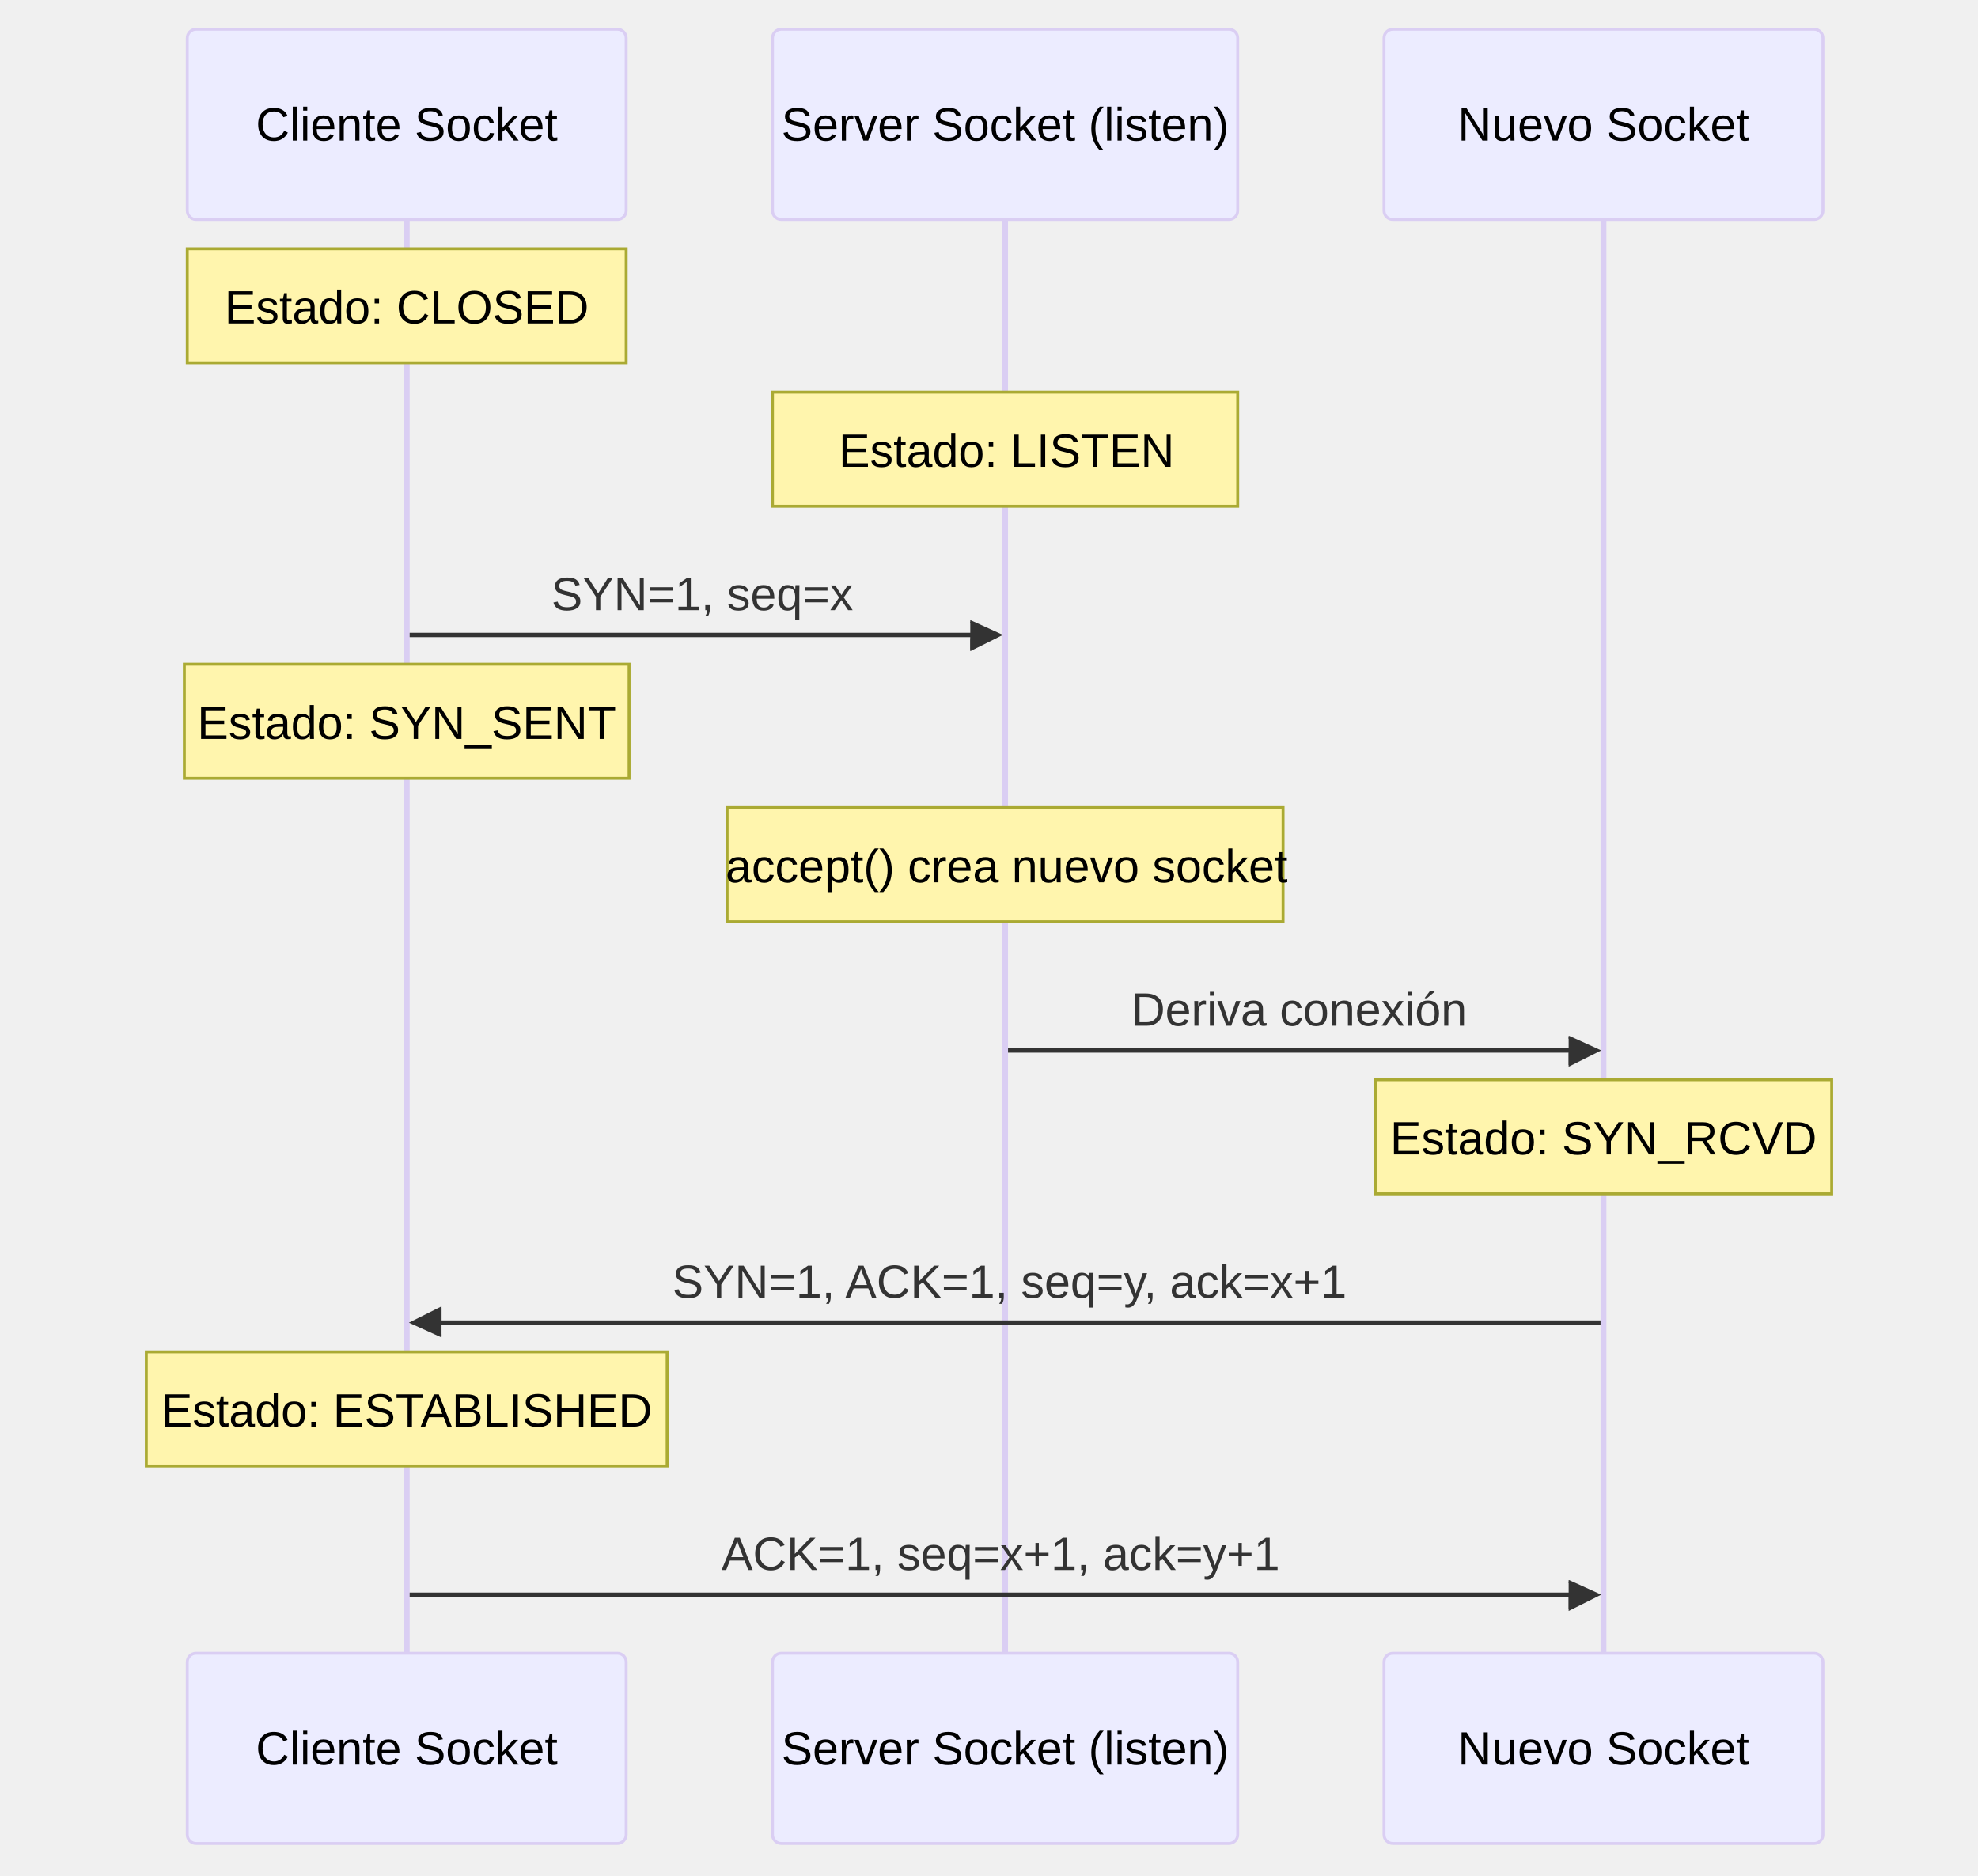
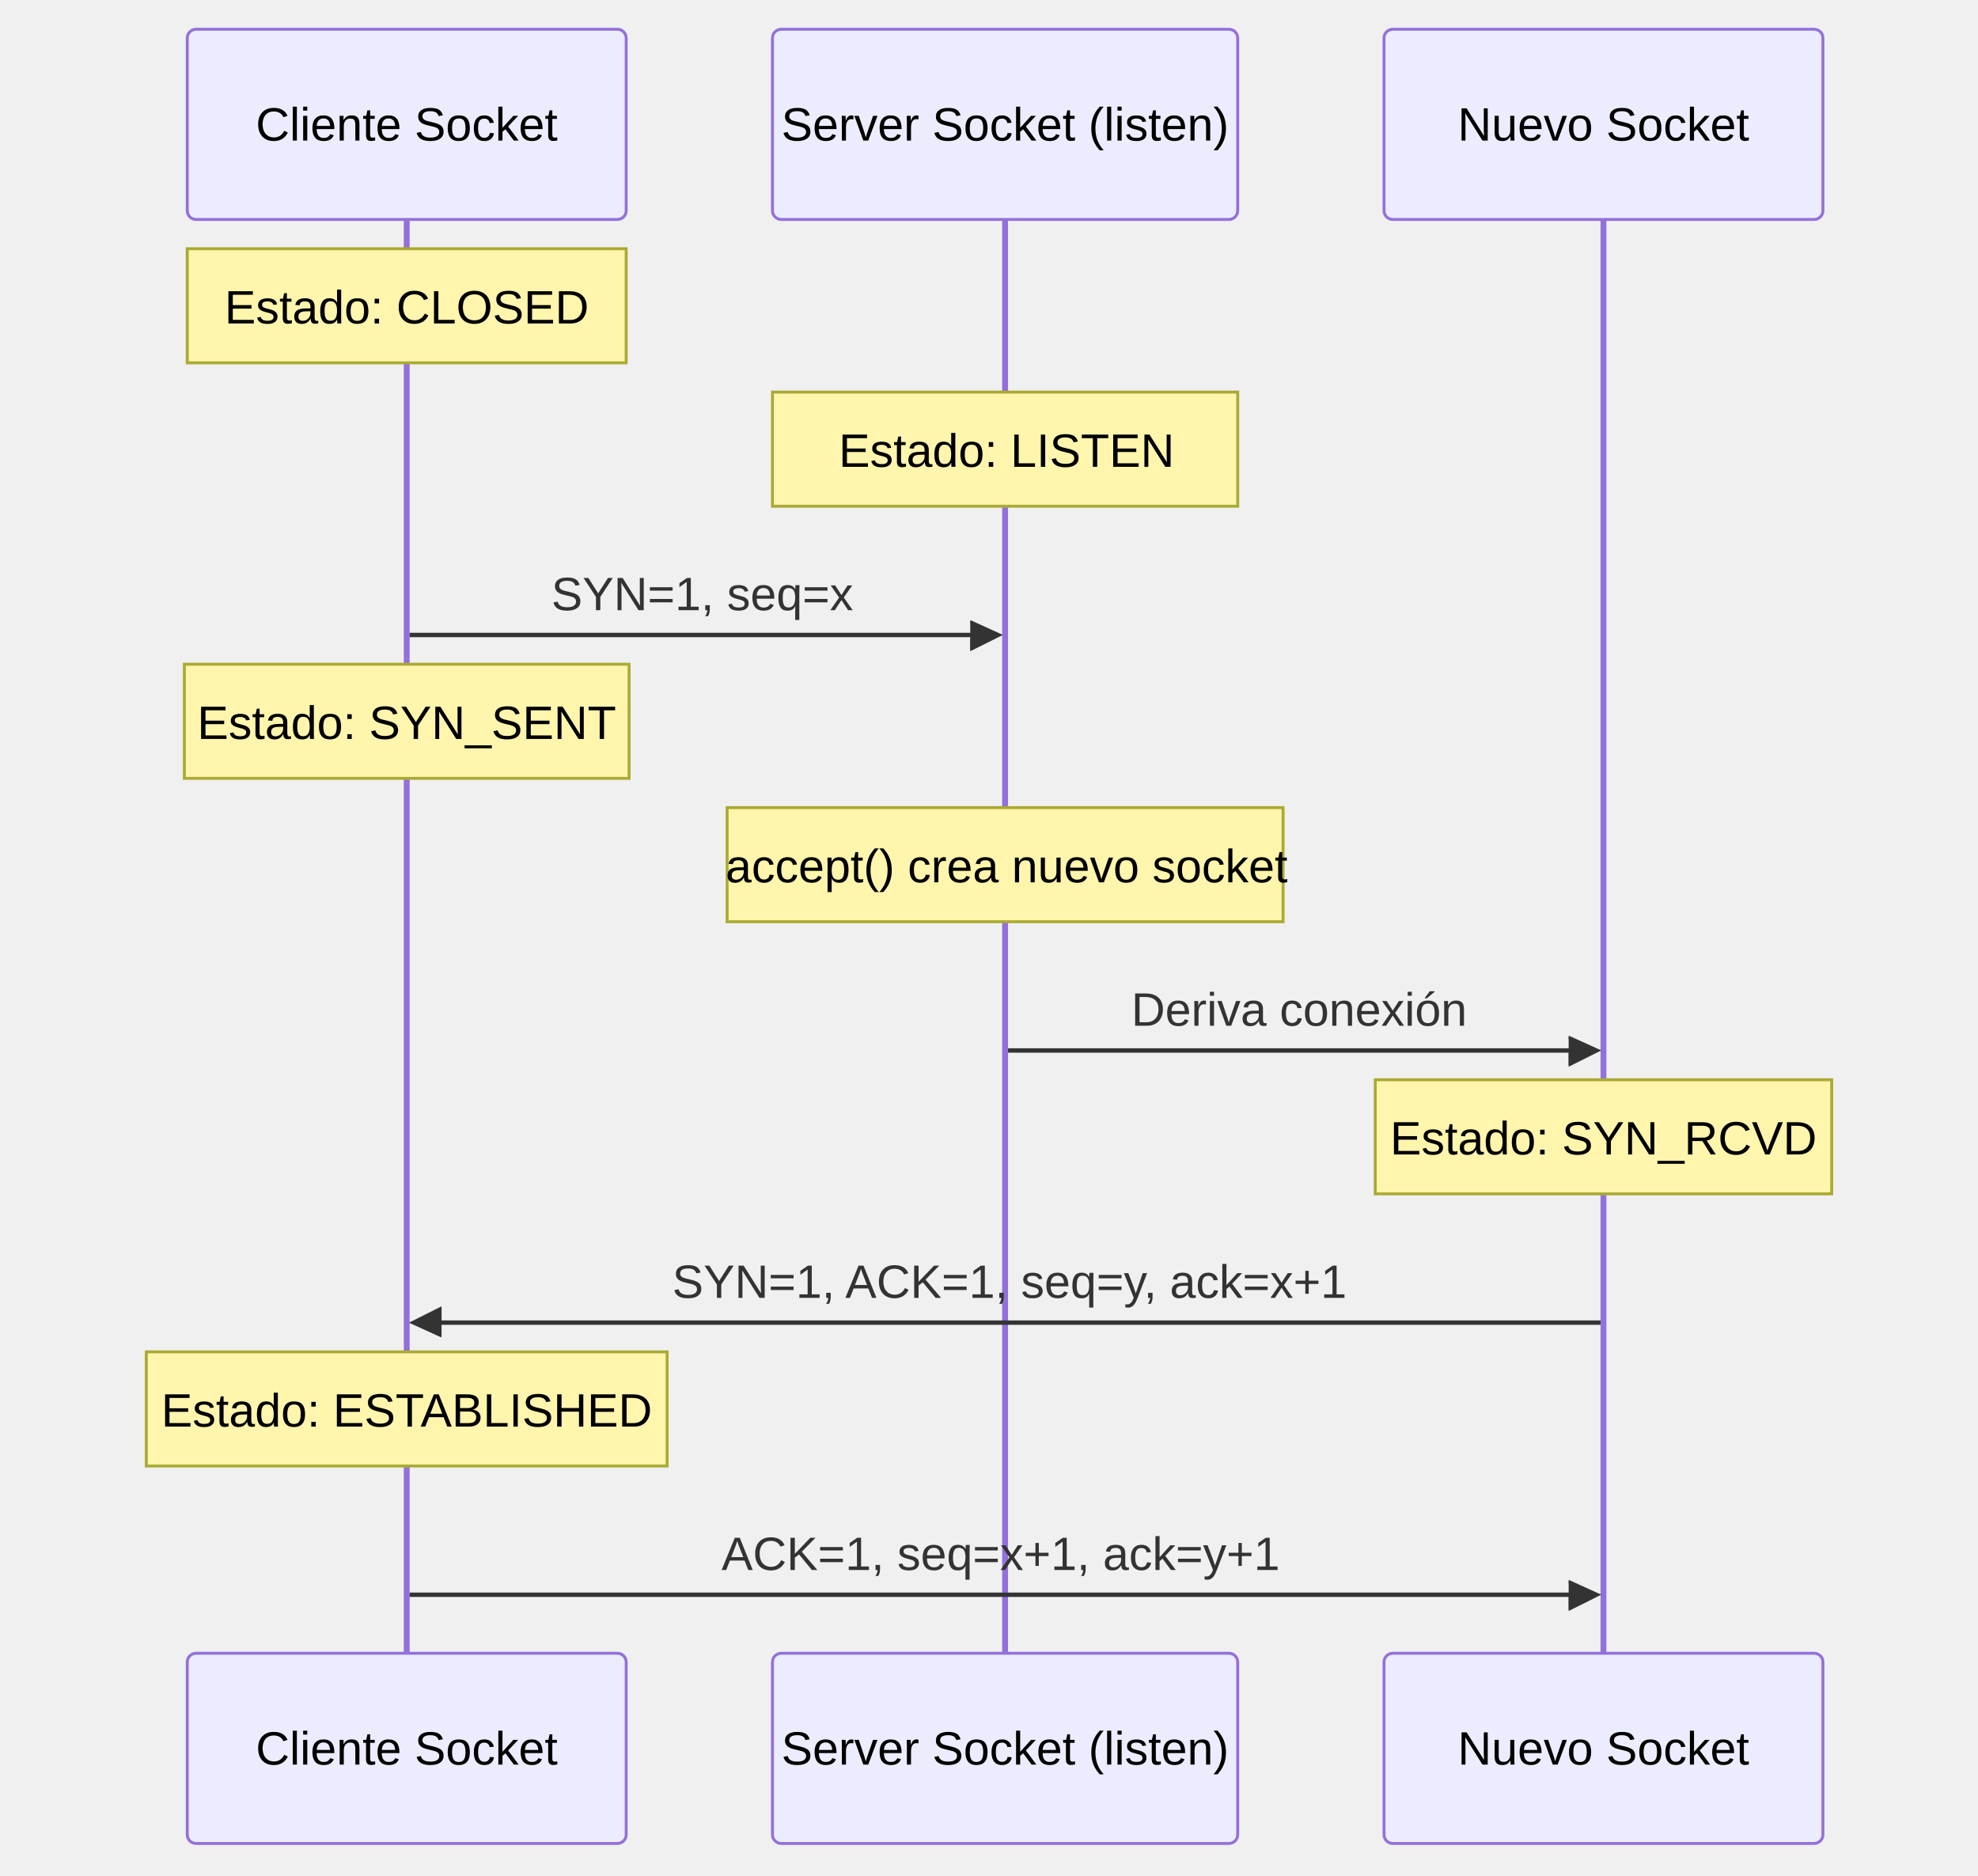
<svg xmlns="http://www.w3.org/2000/svg" id="my-svg" width="100%" style="max-width: 676px; background-color: transparent;" viewBox="-64 -10 676 641" role="graphics-document document" aria-roledescription="sequence">
  <g>
    <rect x="409" y="555" fill="#eaeaea" stroke="#666" width="150" height="65" name="NS" rx="3" ry="3" class="actor actor-bottom" />
    <text x="484" y="587.5" dominant-baseline="central" alignment-baseline="central" class="actor actor-box" style="text-anchor: middle; font-size: 16px; font-weight: 400;">
      <tspan x="484" dy="0">Nuevo Socket</tspan>
    </text>
  </g>
  <g>
    <rect x="200" y="555" fill="#eaeaea" stroke="#666" width="159" height="65" name="SS" rx="3" ry="3" class="actor actor-bottom" />
    <text x="279.5" y="587.5" dominant-baseline="central" alignment-baseline="central" class="actor actor-box" style="text-anchor: middle; font-size: 16px; font-weight: 400;">
      <tspan x="279.5" dy="0">Server Socket (listen)</tspan>
    </text>
  </g>
  <g>
    <rect x="0" y="555" fill="#eaeaea" stroke="#666" width="150" height="65" name="CS" rx="3" ry="3" class="actor actor-bottom" />
    <text x="75" y="587.5" dominant-baseline="central" alignment-baseline="central" class="actor actor-box" style="text-anchor: middle; font-size: 16px; font-weight: 400;">
      <tspan x="75" dy="0">Cliente Socket</tspan>
    </text>
  </g>
  <g>
-     <line id="actor2" x1="484" y1="65" x2="484" y2="555" class="actor-line 200" stroke-width="0.5px" stroke="#999" name="NS" />
-     <g id="root-2">
+     <line id="actor2" x1="484" y1="65" x2="484" y2="555" class="actor-line 200" stroke-width="0.5px" stroke="#999" name="NS" data-et="life-line" data-id="NS" />
+     <g id="root-2" data-et="participant" data-type="participant" data-id="NS">
      <rect x="409" y="0" fill="#eaeaea" stroke="#666" width="150" height="65" name="NS" rx="3" ry="3" class="actor actor-top" />
      <text x="484" y="32.5" dominant-baseline="central" alignment-baseline="central" class="actor actor-box" style="text-anchor: middle; font-size: 16px; font-weight: 400;">
        <tspan x="484" dy="0">Nuevo Socket</tspan>
      </text>
    </g>
  </g>
  <g>
-     <line id="actor1" x1="279.5" y1="65" x2="279.5" y2="555" class="actor-line 200" stroke-width="0.5px" stroke="#999" name="SS" />
-     <g id="root-1">
+     <line id="actor1" x1="279.5" y1="65" x2="279.5" y2="555" class="actor-line 200" stroke-width="0.5px" stroke="#999" name="SS" data-et="life-line" data-id="SS" />
+     <g id="root-1" data-et="participant" data-type="participant" data-id="SS">
      <rect x="200" y="0" fill="#eaeaea" stroke="#666" width="159" height="65" name="SS" rx="3" ry="3" class="actor actor-top" />
      <text x="279.5" y="32.5" dominant-baseline="central" alignment-baseline="central" class="actor actor-box" style="text-anchor: middle; font-size: 16px; font-weight: 400;">
        <tspan x="279.5" dy="0">Server Socket (listen)</tspan>
      </text>
    </g>
  </g>
  <g>
-     <line id="actor0" x1="75" y1="65" x2="75" y2="555" class="actor-line 200" stroke-width="0.5px" stroke="#999" name="CS" />
-     <g id="root-0">
+     <line id="actor0" x1="75" y1="65" x2="75" y2="555" class="actor-line 200" stroke-width="0.5px" stroke="#999" name="CS" data-et="life-line" data-id="CS" />
+     <g id="root-0" data-et="participant" data-type="participant" data-id="CS">
      <rect x="0" y="0" fill="#eaeaea" stroke="#666" width="150" height="65" name="CS" rx="3" ry="3" class="actor actor-top" />
      <text x="75" y="32.5" dominant-baseline="central" alignment-baseline="central" class="actor actor-box" style="text-anchor: middle; font-size: 16px; font-weight: 400;">
        <tspan x="75" dy="0">Cliente Socket</tspan>
      </text>
    </g>
  </g>
-   <style>#my-svg{font-family:"trebuchet ms",verdana,arial,sans-serif;font-size:16px;fill:#333;}@keyframes edge-animation-frame{from{stroke-dashoffset:0;}}@keyframes dash{to{stroke-dashoffset:0;}}#my-svg .edge-animation-slow{stroke-dasharray:9,5!important;stroke-dashoffset:900;animation:dash 50s linear infinite;stroke-linecap:round;}#my-svg .edge-animation-fast{stroke-dasharray:9,5!important;stroke-dashoffset:900;animation:dash 20s linear infinite;stroke-linecap:round;}#my-svg .error-icon{fill:#552222;}#my-svg .error-text{fill:#552222;stroke:#552222;}#my-svg .edge-thickness-normal{stroke-width:1px;}#my-svg .edge-thickness-thick{stroke-width:3.5px;}#my-svg .edge-pattern-solid{stroke-dasharray:0;}#my-svg .edge-thickness-invisible{stroke-width:0;fill:none;}#my-svg .edge-pattern-dashed{stroke-dasharray:3;}#my-svg .edge-pattern-dotted{stroke-dasharray:2;}#my-svg .marker{fill:#333333;stroke:#333333;}#my-svg .marker.cross{stroke:#333333;}#my-svg svg{font-family:"trebuchet ms",verdana,arial,sans-serif;font-size:16px;}#my-svg p{margin:0;}#my-svg .actor{stroke:hsl(259.626, 59.777%, 87.902%);fill:#ECECFF;}#my-svg text.actor&gt;tspan{fill:black;stroke:none;}#my-svg .actor-line{stroke:hsl(259.626, 59.777%, 87.902%);}#my-svg .innerArc{stroke-width:1.5;stroke-dasharray:none;}#my-svg .messageLine0{stroke-width:1.5;stroke-dasharray:none;stroke:#333;}#my-svg .messageLine1{stroke-width:1.5;stroke-dasharray:2,2;stroke:#333;}#my-svg #arrowhead path{fill:#333;stroke:#333;}#my-svg .sequenceNumber{fill:white;}#my-svg #sequencenumber{fill:#333;}#my-svg #crosshead path{fill:#333;stroke:#333;}#my-svg .messageText{fill:#333;stroke:none;}#my-svg .labelBox{stroke:hsl(259.626, 59.777%, 87.902%);fill:#ECECFF;}#my-svg .labelText,#my-svg .labelText&gt;tspan{fill:black;stroke:none;}#my-svg .loopText,#my-svg .loopText&gt;tspan{fill:black;stroke:none;}#my-svg .loopLine{stroke-width:2px;stroke-dasharray:2,2;stroke:hsl(259.626, 59.777%, 87.902%);fill:hsl(259.626, 59.777%, 87.902%);}#my-svg .note{stroke:#aaaa33;fill:#fff5ad;}#my-svg .noteText,#my-svg .noteText&gt;tspan{fill:black;stroke:none;}#my-svg .activation0{fill:#f4f4f4;stroke:#666;}#my-svg .activation1{fill:#f4f4f4;stroke:#666;}#my-svg .activation2{fill:#f4f4f4;stroke:#666;}#my-svg .actorPopupMenu{position:absolute;}#my-svg .actorPopupMenuPanel{position:absolute;fill:#ECECFF;box-shadow:0px 8px 16px 0px rgba(0,0,0,0.2);filter:drop-shadow(3px 5px 2px rgb(0 0 0 / 0.4));}#my-svg .actor-man line{stroke:hsl(259.626, 59.777%, 87.902%);fill:#ECECFF;}#my-svg .actor-man circle,#my-svg line{stroke:hsl(259.626, 59.777%, 87.902%);fill:#ECECFF;stroke-width:2px;}#my-svg :root{--mermaid-font-family:"trebuchet ms",verdana,arial,sans-serif;}</style>
+   <style>#my-svg{font-family:"trebuchet ms",verdana,arial,sans-serif;font-size:16px;fill:#333;}@keyframes edge-animation-frame{from{stroke-dashoffset:0;}}@keyframes dash{to{stroke-dashoffset:0;}}#my-svg .edge-animation-slow{stroke-dasharray:9,5!important;stroke-dashoffset:900;animation:dash 50s linear infinite;stroke-linecap:round;}#my-svg .edge-animation-fast{stroke-dasharray:9,5!important;stroke-dashoffset:900;animation:dash 20s linear infinite;stroke-linecap:round;}#my-svg .error-icon{fill:#552222;}#my-svg .error-text{fill:#552222;stroke:#552222;}#my-svg .edge-thickness-normal{stroke-width:1px;}#my-svg .edge-thickness-thick{stroke-width:3.5px;}#my-svg .edge-pattern-solid{stroke-dasharray:0;}#my-svg .edge-thickness-invisible{stroke-width:0;fill:none;}#my-svg .edge-pattern-dashed{stroke-dasharray:3;}#my-svg .edge-pattern-dotted{stroke-dasharray:2;}#my-svg .marker{fill:#333333;stroke:#333333;}#my-svg .marker.cross{stroke:#333333;}#my-svg svg{font-family:"trebuchet ms",verdana,arial,sans-serif;font-size:16px;}#my-svg p{margin:0;}#my-svg .actor{stroke:#9370DB;fill:#ECECFF;stroke-width:1;}#my-svg rect.actor.outer-path[data-look="neo"]{filter:drop-shadow(1px 2px 2px rgba(185, 185, 185, 1));}#my-svg rect.note[data-look="neo"]{stroke:#aaaa33;fill:#fff5ad;filter:drop-shadow(1px 2px 2px rgba(185, 185, 185, 1));}#my-svg text.actor&gt;tspan{fill:black;stroke:none;}#my-svg .actor-line{stroke:#9370DB;}#my-svg .innerArc{stroke-width:1.5;stroke-dasharray:none;}#my-svg .messageLine0{stroke-width:1.5;stroke-dasharray:none;stroke:#333;}#my-svg .messageLine1{stroke-width:1.5;stroke-dasharray:2,2;stroke:#333;}#my-svg [id$="-arrowhead"] path{fill:#333;stroke:#333;}#my-svg .sequenceNumber{fill:white;}#my-svg [id$="-sequencenumber"]{fill:#333;}#my-svg [id$="-crosshead"] path{fill:#333;stroke:#333;}#my-svg .messageText{fill:#333;stroke:none;}#my-svg .labelBox{stroke:#9370DB;fill:#ECECFF;filter:none;}#my-svg .labelText,#my-svg .labelText&gt;tspan{fill:black;stroke:none;}#my-svg .loopText,#my-svg .loopText&gt;tspan{fill:black;stroke:none;}#my-svg .sectionTitle,#my-svg .sectionTitle&gt;tspan{fill:black;stroke:none;}#my-svg .loopLine{stroke-width:2px;stroke-dasharray:2,2;stroke:#9370DB;fill:#9370DB;}#my-svg .note{stroke:#aaaa33;fill:#fff5ad;}#my-svg .noteText,#my-svg .noteText&gt;tspan{fill:black;stroke:none;font-weight:normal;}#my-svg .activation0{fill:#f4f4f4;stroke:#666;}#my-svg .activation1{fill:#f4f4f4;stroke:#666;}#my-svg .activation2{fill:#f4f4f4;stroke:#666;}#my-svg .actorPopupMenu{position:absolute;}#my-svg .actorPopupMenuPanel{position:absolute;fill:#ECECFF;box-shadow:0px 8px 16px 0px rgba(0,0,0,0.2);filter:drop-shadow(3px 5px 2px rgb(0 0 0 / 0.4));}#my-svg .actor-man circle,#my-svg line{fill:#ECECFF;stroke-width:2px;}#my-svg g rect.rect{filter:drop-shadow(1px 2px 2px rgba(185, 185, 185, 1));stroke:#9370DB;}#my-svg .node .neo-node{stroke:#9370DB;}#my-svg [data-look="neo"].node rect,#my-svg [data-look="neo"].cluster rect,#my-svg [data-look="neo"].node polygon{stroke:#9370DB;filter:drop-shadow(1px 2px 2px rgba(185, 185, 185, 1));}#my-svg [data-look="neo"].swimlane.cluster rect{filter:none;}#my-svg [data-look="neo"].node path{stroke:#9370DB;stroke-width:1px;}#my-svg [data-look="neo"].node .outer-path{filter:drop-shadow(1px 2px 2px rgba(185, 185, 185, 1));}#my-svg [data-look="neo"].node .neo-line path{stroke:#9370DB;filter:none;}#my-svg [data-look="neo"].node circle{stroke:#9370DB;filter:drop-shadow(1px 2px 2px rgba(185, 185, 185, 1));}#my-svg [data-look="neo"].node circle .state-start{fill:#000000;}#my-svg [data-look="neo"].icon-shape .icon{fill:#9370DB;filter:drop-shadow(1px 2px 2px rgba(185, 185, 185, 1));}#my-svg [data-look="neo"].icon-shape .icon-neo path{stroke:#9370DB;filter:drop-shadow(1px 2px 2px rgba(185, 185, 185, 1));}#my-svg :root{--mermaid-font-family:"trebuchet ms",verdana,arial,sans-serif;}</style>
  <g />
  <defs>
-     <symbol id="computer" width="24" height="24">
+     <symbol id="my-svg-computer" width="24" height="24">
      <path transform="scale(.5)" d="M2 2v13h20v-13h-20zm18 11h-16v-9h16v9zm-10.228 6l.466-1h3.524l.467 1h-4.457zm14.228 3h-24l2-6h2.104l-1.33 4h18.45l-1.297-4h2.073l2 6zm-5-10h-14v-7h14v7z" />
    </symbol>
  </defs>
  <defs>
-     <symbol id="database" fill-rule="evenodd" clip-rule="evenodd">
+     <symbol id="my-svg-database" fill-rule="evenodd" clip-rule="evenodd">
      <path transform="scale(.5)" d="M12.258.001l.256.004.255.005.253.008.251.01.249.012.247.015.246.016.242.019.241.02.239.023.236.024.233.027.231.028.229.031.225.032.223.034.22.036.217.038.214.04.211.041.208.043.205.045.201.046.198.048.194.05.191.051.187.053.183.054.18.056.175.057.172.059.168.06.163.061.16.063.155.064.15.066.074.033.073.033.071.034.07.034.069.035.068.035.067.035.066.035.064.036.064.036.062.036.06.036.06.037.058.037.058.037.055.038.055.038.053.038.052.038.051.039.05.039.048.039.047.039.045.04.044.04.043.04.041.04.04.041.039.041.037.041.036.041.034.041.033.042.032.042.03.042.029.042.027.042.026.043.024.043.023.043.021.043.02.043.018.044.017.043.015.044.013.044.012.044.011.045.009.044.007.045.006.045.004.045.002.045.001.045v17l-.001.045-.002.045-.004.045-.006.045-.007.045-.009.044-.011.045-.012.044-.013.044-.015.044-.017.043-.018.044-.02.043-.021.043-.023.043-.024.043-.026.043-.027.042-.029.042-.03.042-.032.042-.033.042-.034.041-.036.041-.037.041-.039.041-.04.041-.041.04-.043.04-.044.04-.045.04-.047.039-.048.039-.05.039-.051.039-.052.038-.053.038-.055.038-.055.038-.058.037-.058.037-.06.037-.06.036-.062.036-.064.036-.064.036-.066.035-.067.035-.068.035-.069.035-.07.034-.071.034-.073.033-.074.033-.15.066-.155.064-.16.063-.163.061-.168.06-.172.059-.175.057-.18.056-.183.054-.187.053-.191.051-.194.05-.198.048-.201.046-.205.045-.208.043-.211.041-.214.04-.217.038-.22.036-.223.034-.225.032-.229.031-.231.028-.233.027-.236.024-.239.023-.241.02-.242.019-.246.016-.247.015-.249.012-.251.01-.253.008-.255.005-.256.004-.258.001-.258-.001-.256-.004-.255-.005-.253-.008-.251-.01-.249-.012-.247-.015-.245-.016-.243-.019-.241-.02-.238-.023-.236-.024-.234-.027-.231-.028-.228-.031-.226-.032-.223-.034-.22-.036-.217-.038-.214-.04-.211-.041-.208-.043-.204-.045-.201-.046-.198-.048-.195-.05-.19-.051-.187-.053-.184-.054-.179-.056-.176-.057-.172-.059-.167-.06-.164-.061-.159-.063-.155-.064-.151-.066-.074-.033-.072-.033-.072-.034-.07-.034-.069-.035-.068-.035-.067-.035-.066-.035-.064-.036-.063-.036-.062-.036-.061-.036-.06-.037-.058-.037-.057-.037-.056-.038-.055-.038-.053-.038-.052-.038-.051-.039-.049-.039-.049-.039-.046-.039-.046-.04-.044-.04-.043-.04-.041-.04-.04-.041-.039-.041-.037-.041-.036-.041-.034-.041-.033-.042-.032-.042-.03-.042-.029-.042-.027-.042-.026-.043-.024-.043-.023-.043-.021-.043-.02-.043-.018-.044-.017-.043-.015-.044-.013-.044-.012-.044-.011-.045-.009-.044-.007-.045-.006-.045-.004-.045-.002-.045-.001-.045v-17l.001-.045.002-.045.004-.045.006-.045.007-.045.009-.044.011-.045.012-.044.013-.044.015-.044.017-.043.018-.044.02-.043.021-.043.023-.043.024-.043.026-.043.027-.042.029-.042.03-.042.032-.042.033-.042.034-.041.036-.041.037-.041.039-.041.04-.041.041-.04.043-.04.044-.04.046-.04.046-.039.049-.039.049-.039.051-.039.052-.038.053-.038.055-.038.056-.038.057-.037.058-.037.06-.037.061-.036.062-.036.063-.036.064-.036.066-.035.067-.035.068-.035.069-.035.07-.034.072-.034.072-.033.074-.033.151-.066.155-.064.159-.063.164-.061.167-.06.172-.059.176-.057.179-.056.184-.054.187-.053.19-.051.195-.05.198-.048.201-.046.204-.045.208-.043.211-.041.214-.04.217-.038.22-.036.223-.034.226-.032.228-.031.231-.028.234-.027.236-.024.238-.023.241-.02.243-.019.245-.016.247-.015.249-.012.251-.01.253-.008.255-.005.256-.004.258-.001.258.001zm-9.258 20.499v.01l.001.021.003.021.004.022.005.021.006.022.007.022.009.023.01.022.011.023.012.023.013.023.015.023.016.024.017.023.018.024.019.024.021.024.022.025.023.024.024.025.052.049.056.05.061.051.066.051.07.051.075.051.079.052.084.052.088.052.092.052.097.052.102.051.105.052.11.052.114.051.119.051.123.051.127.05.131.05.135.05.139.048.144.049.147.047.152.047.155.047.16.045.163.045.167.043.171.043.176.041.178.041.183.039.187.039.19.037.194.035.197.035.202.033.204.031.209.03.212.029.216.027.219.025.222.024.226.021.23.02.233.018.236.016.24.015.243.012.246.01.249.008.253.005.256.004.259.001.26-.001.257-.004.254-.005.25-.008.247-.011.244-.012.241-.014.237-.016.233-.018.231-.021.226-.021.224-.024.22-.026.216-.027.212-.028.21-.031.205-.031.202-.034.198-.034.194-.036.191-.037.187-.039.183-.04.179-.04.175-.042.172-.043.168-.044.163-.045.16-.046.155-.046.152-.047.148-.048.143-.049.139-.049.136-.05.131-.05.126-.05.123-.051.118-.052.114-.051.11-.052.106-.052.101-.052.096-.052.092-.052.088-.053.083-.051.079-.052.074-.052.07-.051.065-.051.06-.051.056-.05.051-.05.023-.024.023-.025.021-.024.02-.024.019-.024.018-.024.017-.024.015-.023.014-.024.013-.023.012-.023.01-.023.01-.022.008-.022.006-.022.006-.022.004-.022.004-.021.001-.021.001-.021v-4.127l-.077.055-.08.053-.083.054-.085.053-.087.052-.09.052-.093.051-.095.05-.097.05-.1.049-.102.049-.105.048-.106.047-.109.047-.111.046-.114.045-.115.045-.118.044-.12.043-.122.042-.124.042-.126.041-.128.04-.13.04-.132.038-.134.038-.135.037-.138.037-.139.035-.142.035-.143.034-.144.033-.147.032-.148.031-.15.03-.151.03-.153.029-.154.027-.156.027-.158.026-.159.025-.161.024-.162.023-.163.022-.165.021-.166.02-.167.019-.169.018-.169.017-.171.016-.173.015-.173.014-.175.013-.175.012-.177.011-.178.01-.179.008-.179.008-.181.006-.182.005-.182.004-.184.003-.184.002h-.37l-.184-.002-.184-.003-.182-.004-.182-.005-.181-.006-.179-.008-.179-.008-.178-.01-.176-.011-.176-.012-.175-.013-.173-.014-.172-.015-.171-.016-.17-.017-.169-.018-.167-.019-.166-.02-.165-.021-.163-.022-.162-.023-.161-.024-.159-.025-.157-.026-.156-.027-.155-.027-.153-.029-.151-.03-.15-.03-.148-.031-.146-.032-.145-.033-.143-.034-.141-.035-.14-.035-.137-.037-.136-.037-.134-.038-.132-.038-.13-.04-.128-.04-.126-.041-.124-.042-.122-.042-.12-.044-.117-.043-.116-.045-.113-.045-.112-.046-.109-.047-.106-.047-.105-.048-.102-.049-.1-.049-.097-.05-.095-.05-.093-.052-.09-.051-.087-.052-.085-.053-.083-.054-.08-.054-.077-.054v4.127zm0-5.654v.011l.001.021.003.021.004.021.005.022.006.022.007.022.009.022.01.022.011.023.012.023.013.023.015.024.016.023.017.024.018.024.019.024.021.024.022.024.023.025.024.024.052.05.056.05.061.05.066.051.07.051.075.052.079.051.084.052.088.052.092.052.097.052.102.052.105.052.11.051.114.051.119.052.123.05.127.051.131.05.135.049.139.049.144.048.147.048.152.047.155.046.16.045.163.045.167.044.171.042.176.042.178.04.183.04.187.038.19.037.194.036.197.034.202.033.204.032.209.03.212.028.216.027.219.025.222.024.226.022.23.02.233.018.236.016.24.014.243.012.246.01.249.008.253.006.256.003.259.001.26-.001.257-.003.254-.006.25-.008.247-.01.244-.012.241-.015.237-.016.233-.018.231-.02.226-.022.224-.024.22-.025.216-.027.212-.029.21-.03.205-.032.202-.033.198-.035.194-.036.191-.037.187-.039.183-.039.179-.041.175-.042.172-.043.168-.044.163-.045.16-.045.155-.047.152-.047.148-.048.143-.048.139-.05.136-.049.131-.05.126-.051.123-.051.118-.051.114-.052.11-.052.106-.052.101-.052.096-.052.092-.052.088-.052.083-.052.079-.052.074-.051.07-.052.065-.051.06-.05.056-.051.051-.049.023-.025.023-.024.021-.025.02-.024.019-.024.018-.024.017-.024.015-.023.014-.023.013-.024.012-.022.01-.023.01-.023.008-.022.006-.022.006-.022.004-.021.004-.022.001-.021.001-.021v-4.139l-.077.054-.08.054-.083.054-.085.052-.087.053-.09.051-.093.051-.095.051-.097.05-.1.049-.102.049-.105.048-.106.047-.109.047-.111.046-.114.045-.115.044-.118.044-.12.044-.122.042-.124.042-.126.041-.128.04-.13.039-.132.039-.134.038-.135.037-.138.036-.139.036-.142.035-.143.033-.144.033-.147.033-.148.031-.15.03-.151.03-.153.028-.154.028-.156.027-.158.026-.159.025-.161.024-.162.023-.163.022-.165.021-.166.02-.167.019-.169.018-.169.017-.171.016-.173.015-.173.014-.175.013-.175.012-.177.011-.178.009-.179.009-.179.007-.181.007-.182.005-.182.004-.184.003-.184.002h-.37l-.184-.002-.184-.003-.182-.004-.182-.005-.181-.007-.179-.007-.179-.009-.178-.009-.176-.011-.176-.012-.175-.013-.173-.014-.172-.015-.171-.016-.17-.017-.169-.018-.167-.019-.166-.02-.165-.021-.163-.022-.162-.023-.161-.024-.159-.025-.157-.026-.156-.027-.155-.028-.153-.028-.151-.03-.15-.03-.148-.031-.146-.033-.145-.033-.143-.033-.141-.035-.14-.036-.137-.036-.136-.037-.134-.038-.132-.039-.13-.039-.128-.04-.126-.041-.124-.042-.122-.043-.12-.043-.117-.044-.116-.044-.113-.046-.112-.046-.109-.046-.106-.047-.105-.048-.102-.049-.1-.049-.097-.05-.095-.051-.093-.051-.09-.051-.087-.053-.085-.052-.083-.054-.08-.054-.077-.054v4.139zm0-5.666v.011l.001.02.003.022.004.021.005.022.006.021.007.022.009.023.01.022.011.023.012.023.013.023.015.023.016.024.017.024.018.023.019.024.021.025.022.024.023.024.024.025.052.05.056.05.061.05.066.051.07.051.075.052.079.051.084.052.088.052.092.052.097.052.102.052.105.051.11.052.114.051.119.051.123.051.127.05.131.05.135.05.139.049.144.048.147.048.152.047.155.046.16.045.163.045.167.043.171.043.176.042.178.04.183.04.187.038.19.037.194.036.197.034.202.033.204.032.209.03.212.028.216.027.219.025.222.024.226.021.23.02.233.018.236.017.24.014.243.012.246.01.249.008.253.006.256.003.259.001.26-.001.257-.003.254-.006.25-.008.247-.01.244-.013.241-.014.237-.016.233-.018.231-.02.226-.022.224-.024.22-.025.216-.027.212-.029.21-.03.205-.032.202-.033.198-.035.194-.036.191-.037.187-.039.183-.039.179-.041.175-.042.172-.043.168-.044.163-.045.16-.045.155-.047.152-.047.148-.048.143-.049.139-.049.136-.049.131-.051.126-.05.123-.051.118-.052.114-.051.11-.052.106-.052.101-.052.096-.052.092-.052.088-.052.083-.052.079-.052.074-.052.07-.051.065-.051.06-.051.056-.05.051-.049.023-.025.023-.025.021-.024.02-.024.019-.024.018-.024.017-.024.015-.023.014-.024.013-.023.012-.023.01-.022.01-.023.008-.022.006-.022.006-.022.004-.022.004-.021.001-.021.001-.021v-4.153l-.077.054-.08.054-.083.053-.085.053-.087.053-.09.051-.093.051-.095.051-.097.05-.1.049-.102.048-.105.048-.106.048-.109.046-.111.046-.114.046-.115.044-.118.044-.12.043-.122.043-.124.042-.126.041-.128.04-.13.039-.132.039-.134.038-.135.037-.138.036-.139.036-.142.034-.143.034-.144.033-.147.032-.148.032-.15.03-.151.03-.153.028-.154.028-.156.027-.158.026-.159.024-.161.024-.162.023-.163.023-.165.021-.166.02-.167.019-.169.018-.169.017-.171.016-.173.015-.173.014-.175.013-.175.012-.177.01-.178.01-.179.009-.179.007-.181.006-.182.006-.182.004-.184.003-.184.001-.185.001-.185-.001-.184-.001-.184-.003-.182-.004-.182-.006-.181-.006-.179-.007-.179-.009-.178-.01-.176-.01-.176-.012-.175-.013-.173-.014-.172-.015-.171-.016-.17-.017-.169-.018-.167-.019-.166-.02-.165-.021-.163-.023-.162-.023-.161-.024-.159-.024-.157-.026-.156-.027-.155-.028-.153-.028-.151-.03-.15-.03-.148-.032-.146-.032-.145-.033-.143-.034-.141-.034-.14-.036-.137-.036-.136-.037-.134-.038-.132-.039-.13-.039-.128-.041-.126-.041-.124-.041-.122-.043-.12-.043-.117-.044-.116-.044-.113-.046-.112-.046-.109-.046-.106-.048-.105-.048-.102-.048-.1-.05-.097-.049-.095-.051-.093-.051-.09-.052-.087-.052-.085-.053-.083-.053-.08-.054-.077-.054v4.153zm8.74-8.179l-.257.004-.254.005-.25.008-.247.011-.244.012-.241.014-.237.016-.233.018-.231.021-.226.022-.224.023-.22.026-.216.027-.212.028-.21.031-.205.032-.202.033-.198.034-.194.036-.191.038-.187.038-.183.04-.179.041-.175.042-.172.043-.168.043-.163.045-.16.046-.155.046-.152.048-.148.048-.143.048-.139.049-.136.05-.131.05-.126.051-.123.051-.118.051-.114.052-.11.052-.106.052-.101.052-.096.052-.092.052-.088.052-.083.052-.079.052-.074.051-.07.052-.065.051-.06.05-.056.05-.051.05-.023.025-.023.024-.021.024-.02.025-.019.024-.018.024-.017.023-.015.024-.014.023-.013.023-.012.023-.01.023-.01.022-.008.022-.006.023-.006.021-.004.022-.004.021-.001.021-.001.021.001.021.001.021.004.021.004.022.006.021.006.023.008.022.01.022.01.023.012.023.013.023.014.023.015.024.017.023.018.024.019.024.02.025.021.024.023.024.023.025.051.05.056.05.06.05.065.051.07.052.074.051.079.052.083.052.088.052.092.052.096.052.101.052.106.052.11.052.114.052.118.051.123.051.126.051.131.05.136.05.139.049.143.048.148.048.152.048.155.046.16.046.163.045.168.043.172.043.175.042.179.041.183.04.187.038.191.038.194.036.198.034.202.033.205.032.21.031.212.028.216.027.22.026.224.023.226.022.231.021.233.018.237.016.241.014.244.012.247.011.25.008.254.005.257.004.26.001.26-.001.257-.004.254-.005.25-.008.247-.011.244-.012.241-.014.237-.016.233-.018.231-.021.226-.022.224-.023.22-.026.216-.027.212-.028.21-.031.205-.032.202-.033.198-.034.194-.036.191-.038.187-.038.183-.04.179-.041.175-.042.172-.043.168-.043.163-.045.16-.046.155-.046.152-.048.148-.048.143-.048.139-.049.136-.05.131-.05.126-.051.123-.051.118-.051.114-.052.11-.052.106-.052.101-.052.096-.052.092-.052.088-.052.083-.052.079-.052.074-.051.07-.052.065-.051.06-.05.056-.05.051-.05.023-.025.023-.024.021-.024.02-.025.019-.024.018-.024.017-.023.015-.024.014-.023.013-.023.012-.023.01-.023.01-.022.008-.022.006-.023.006-.021.004-.022.004-.021.001-.021.001-.021-.001-.021-.001-.021-.004-.021-.004-.022-.006-.021-.006-.023-.008-.022-.01-.022-.01-.023-.012-.023-.013-.023-.014-.023-.015-.024-.017-.023-.018-.024-.019-.024-.02-.025-.021-.024-.023-.024-.023-.025-.051-.05-.056-.05-.06-.05-.065-.051-.07-.052-.074-.051-.079-.052-.083-.052-.088-.052-.092-.052-.096-.052-.101-.052-.106-.052-.11-.052-.114-.052-.118-.051-.123-.051-.126-.051-.131-.05-.136-.05-.139-.049-.143-.048-.148-.048-.152-.048-.155-.046-.16-.046-.163-.045-.168-.043-.172-.043-.175-.042-.179-.041-.183-.04-.187-.038-.191-.038-.194-.036-.198-.034-.202-.033-.205-.032-.21-.031-.212-.028-.216-.027-.22-.026-.224-.023-.226-.022-.231-.021-.233-.018-.237-.016-.241-.014-.244-.012-.247-.011-.25-.008-.254-.005-.257-.004-.26-.001-.26.001z" />
    </symbol>
  </defs>
  <defs>
-     <symbol id="clock" width="24" height="24">
+     <symbol id="my-svg-clock" width="24" height="24">
      <path transform="scale(.5)" d="M12 2c5.514 0 10 4.486 10 10s-4.486 10-10 10-10-4.486-10-10 4.486-10 10-10zm0-2c-6.627 0-12 5.373-12 12s5.373 12 12 12 12-5.373 12-12-5.373-12-12-12zm5.848 12.459c.202.038.202.333.001.372-1.907.361-6.045 1.111-6.547 1.111-.719 0-1.301-.582-1.301-1.301 0-.512.77-5.447 1.125-7.445.034-.192.312-.181.343.014l.985 6.238 5.394 1.011z" />
    </symbol>
  </defs>
  <defs>
-     <marker id="arrowhead" refX="7.9" refY="5" markerUnits="userSpaceOnUse" markerWidth="12" markerHeight="12" orient="auto-start-reverse">
+     <marker id="my-svg-arrowhead" refX="7.9" refY="5" markerUnits="userSpaceOnUse" markerWidth="12" markerHeight="12" orient="auto-start-reverse">
      <path d="M -1 0 L 10 5 L 0 10 z" />
    </marker>
  </defs>
  <defs>
-     <marker id="crosshead" markerWidth="15" markerHeight="8" orient="auto" refX="4" refY="4.5">
+     <marker id="my-svg-crosshead" markerWidth="15" markerHeight="8" orient="auto" refX="4" refY="4.5">
      <path fill="none" stroke="#000000" stroke-width="1pt" d="M 1,2 L 6,7 M 6,2 L 1,7" style="stroke-dasharray: 0, 0;" />
    </marker>
  </defs>
  <defs>
-     <marker id="filled-head" refX="15.5" refY="7" markerWidth="20" markerHeight="28" orient="auto">
+     <marker id="my-svg-filled-head" refX="15.5" refY="7" markerWidth="20" markerHeight="28" orient="auto">
      <path d="M 18,7 L9,13 L14,7 L9,1 Z" />
    </marker>
  </defs>
  <defs>
-     <marker id="sequencenumber" refX="15" refY="15" markerWidth="60" markerHeight="40" orient="auto">
+     <marker id="my-svg-sequencenumber" refX="15" refY="15" markerWidth="60" markerHeight="40" orient="auto">
      <circle cx="15" cy="15" r="6" />
    </marker>
  </defs>
-   <g>
+   <defs>
+     <marker id="my-svg-solidTopArrowHead" refX="7.9" refY="7.25" markerUnits="userSpaceOnUse" markerWidth="12" markerHeight="12" orient="auto-start-reverse">
+       <path d="M 0 0 L 10 8 L 0 8 z" />
+     </marker>
+   </defs>
+   <defs>
+     <marker id="my-svg-solidBottomArrowHead" refX="7.9" refY="0.75" markerUnits="userSpaceOnUse" markerWidth="12" markerHeight="12" orient="auto-start-reverse">
+       <path d="M 0 0 L 10 0 L 0 8 z" />
+     </marker>
+   </defs>
+   <defs>
+     <marker id="my-svg-stickTopArrowHead" refX="7.5" refY="7" markerUnits="userSpaceOnUse" markerWidth="12" markerHeight="12" orient="auto-start-reverse">
+       <path d="M 0 0 L 7 7" stroke="black" stroke-width="1.5" fill="none" />
+     </marker>
+   </defs>
+   <defs>
+     <marker id="my-svg-stickBottomArrowHead" refX="7.5" refY="0" markerUnits="userSpaceOnUse" markerWidth="12" markerHeight="12" orient="auto-start-reverse">
+       <path d="M 0 7 L 7 0" stroke="black" stroke-width="1.5" fill="none" />
+     </marker>
+   </defs>
+   <g data-et="note" data-id="i0">
    <rect x="0" y="75" fill="#EDF2AE" stroke="#666" width="150" height="39" class="note" />
    <text x="75" y="80" text-anchor="middle" dominant-baseline="middle" alignment-baseline="middle" class="noteText" dy="1em" style="font-size: 16px; font-weight: 400;">
      <tspan x="75">Estado: CLOSED</tspan>
    </text>
  </g>
-   <g>
+   <g data-et="note" data-id="i1">
    <rect x="200" y="124" fill="#EDF2AE" stroke="#666" width="159" height="39" class="note" />
    <text x="280" y="129" text-anchor="middle" dominant-baseline="middle" alignment-baseline="middle" class="noteText" dy="1em" style="font-size: 16px; font-weight: 400;">
      <tspan x="280">Estado: LISTEN</tspan>
    </text>
  </g>
-   <g>
+   <g data-et="note" data-id="i3">
    <rect x="-1" y="217" fill="#EDF2AE" stroke="#666" width="152" height="39" class="note" />
    <text x="75" y="222" text-anchor="middle" dominant-baseline="middle" alignment-baseline="middle" class="noteText" dy="1em" style="font-size: 16px; font-weight: 400;">
      <tspan x="75">Estado: SYN_SENT</tspan>
    </text>
  </g>
-   <g>
+   <g data-et="note" data-id="i4">
    <rect x="184.5" y="266" fill="#EDF2AE" stroke="#666" width="190" height="39" class="note" />
    <text x="280" y="271" text-anchor="middle" dominant-baseline="middle" alignment-baseline="middle" class="noteText" dy="1em" style="font-size: 16px; font-weight: 400;">
      <tspan x="280">accept() crea nuevo socket</tspan>
    </text>
  </g>
-   <g>
+   <g data-et="note" data-id="i6">
    <rect x="406" y="359" fill="#EDF2AE" stroke="#666" width="156" height="39" class="note" />
    <text x="484" y="364" text-anchor="middle" dominant-baseline="middle" alignment-baseline="middle" class="noteText" dy="1em" style="font-size: 16px; font-weight: 400;">
      <tspan x="484">Estado: SYN_RCVD</tspan>
    </text>
  </g>
-   <g>
+   <g data-et="note" data-id="i8">
    <rect x="-14" y="452" fill="#EDF2AE" stroke="#666" width="178" height="39" class="note" />
    <text x="75" y="457" text-anchor="middle" dominant-baseline="middle" alignment-baseline="middle" class="noteText" dy="1em" style="font-size: 16px; font-weight: 400;">
      <tspan x="75">Estado: ESTABLISHED</tspan>
    </text>
  </g>
  <text x="176" y="178" text-anchor="middle" dominant-baseline="middle" alignment-baseline="middle" class="messageText" dy="1em" style="font-size: 16px; font-weight: 400;">SYN=1, seq=x</text>
-   <line x1="76" y1="207" x2="275.5" y2="207" class="messageLine0" stroke-width="2" stroke="none" marker-end="url(#arrowhead)" style="fill: none;" />
+   <line x1="76" y1="207" x2="275.5" y2="207" class="messageLine0" data-et="message" data-id="i2" data-from="CS" data-to="SS" stroke-width="2" stroke="none" marker-end="url(#my-svg-arrowhead)" style="fill: none;" />
  <text x="380" y="320" text-anchor="middle" dominant-baseline="middle" alignment-baseline="middle" class="messageText" dy="1em" style="font-size: 16px; font-weight: 400;">Deriva conexión</text>
-   <line x1="280.5" y1="349" x2="480" y2="349" class="messageLine0" stroke-width="2" stroke="none" marker-end="url(#arrowhead)" style="fill: none;" />
+   <line x1="280.5" y1="349" x2="480" y2="349" class="messageLine0" data-et="message" data-id="i5" data-from="SS" data-to="NS" stroke-width="2" stroke="none" marker-end="url(#my-svg-arrowhead)" style="fill: none;" />
  <text x="281" y="413" text-anchor="middle" dominant-baseline="middle" alignment-baseline="middle" class="messageText" dy="1em" style="font-size: 16px; font-weight: 400;">SYN=1, ACK=1, seq=y, ack=x+1</text>
-   <line x1="483" y1="442" x2="79" y2="442" class="messageLine0" stroke-width="2" stroke="none" marker-end="url(#arrowhead)" style="fill: none;" />
+   <line x1="483" y1="442" x2="79" y2="442" class="messageLine0" data-et="message" data-id="i7" data-from="NS" data-to="CS" stroke-width="2" stroke="none" marker-end="url(#my-svg-arrowhead)" style="fill: none;" />
  <text x="278" y="506" text-anchor="middle" dominant-baseline="middle" alignment-baseline="middle" class="messageText" dy="1em" style="font-size: 16px; font-weight: 400;">ACK=1, seq=x+1, ack=y+1</text>
-   <line x1="76" y1="535" x2="480" y2="535" class="messageLine0" stroke-width="2" stroke="none" marker-end="url(#arrowhead)" style="fill: none;" />
+   <line x1="76" y1="535" x2="480" y2="535" class="messageLine0" data-et="message" data-id="i9" data-from="CS" data-to="NS" stroke-width="2" stroke="none" marker-end="url(#my-svg-arrowhead)" style="fill: none;" />
</svg>
